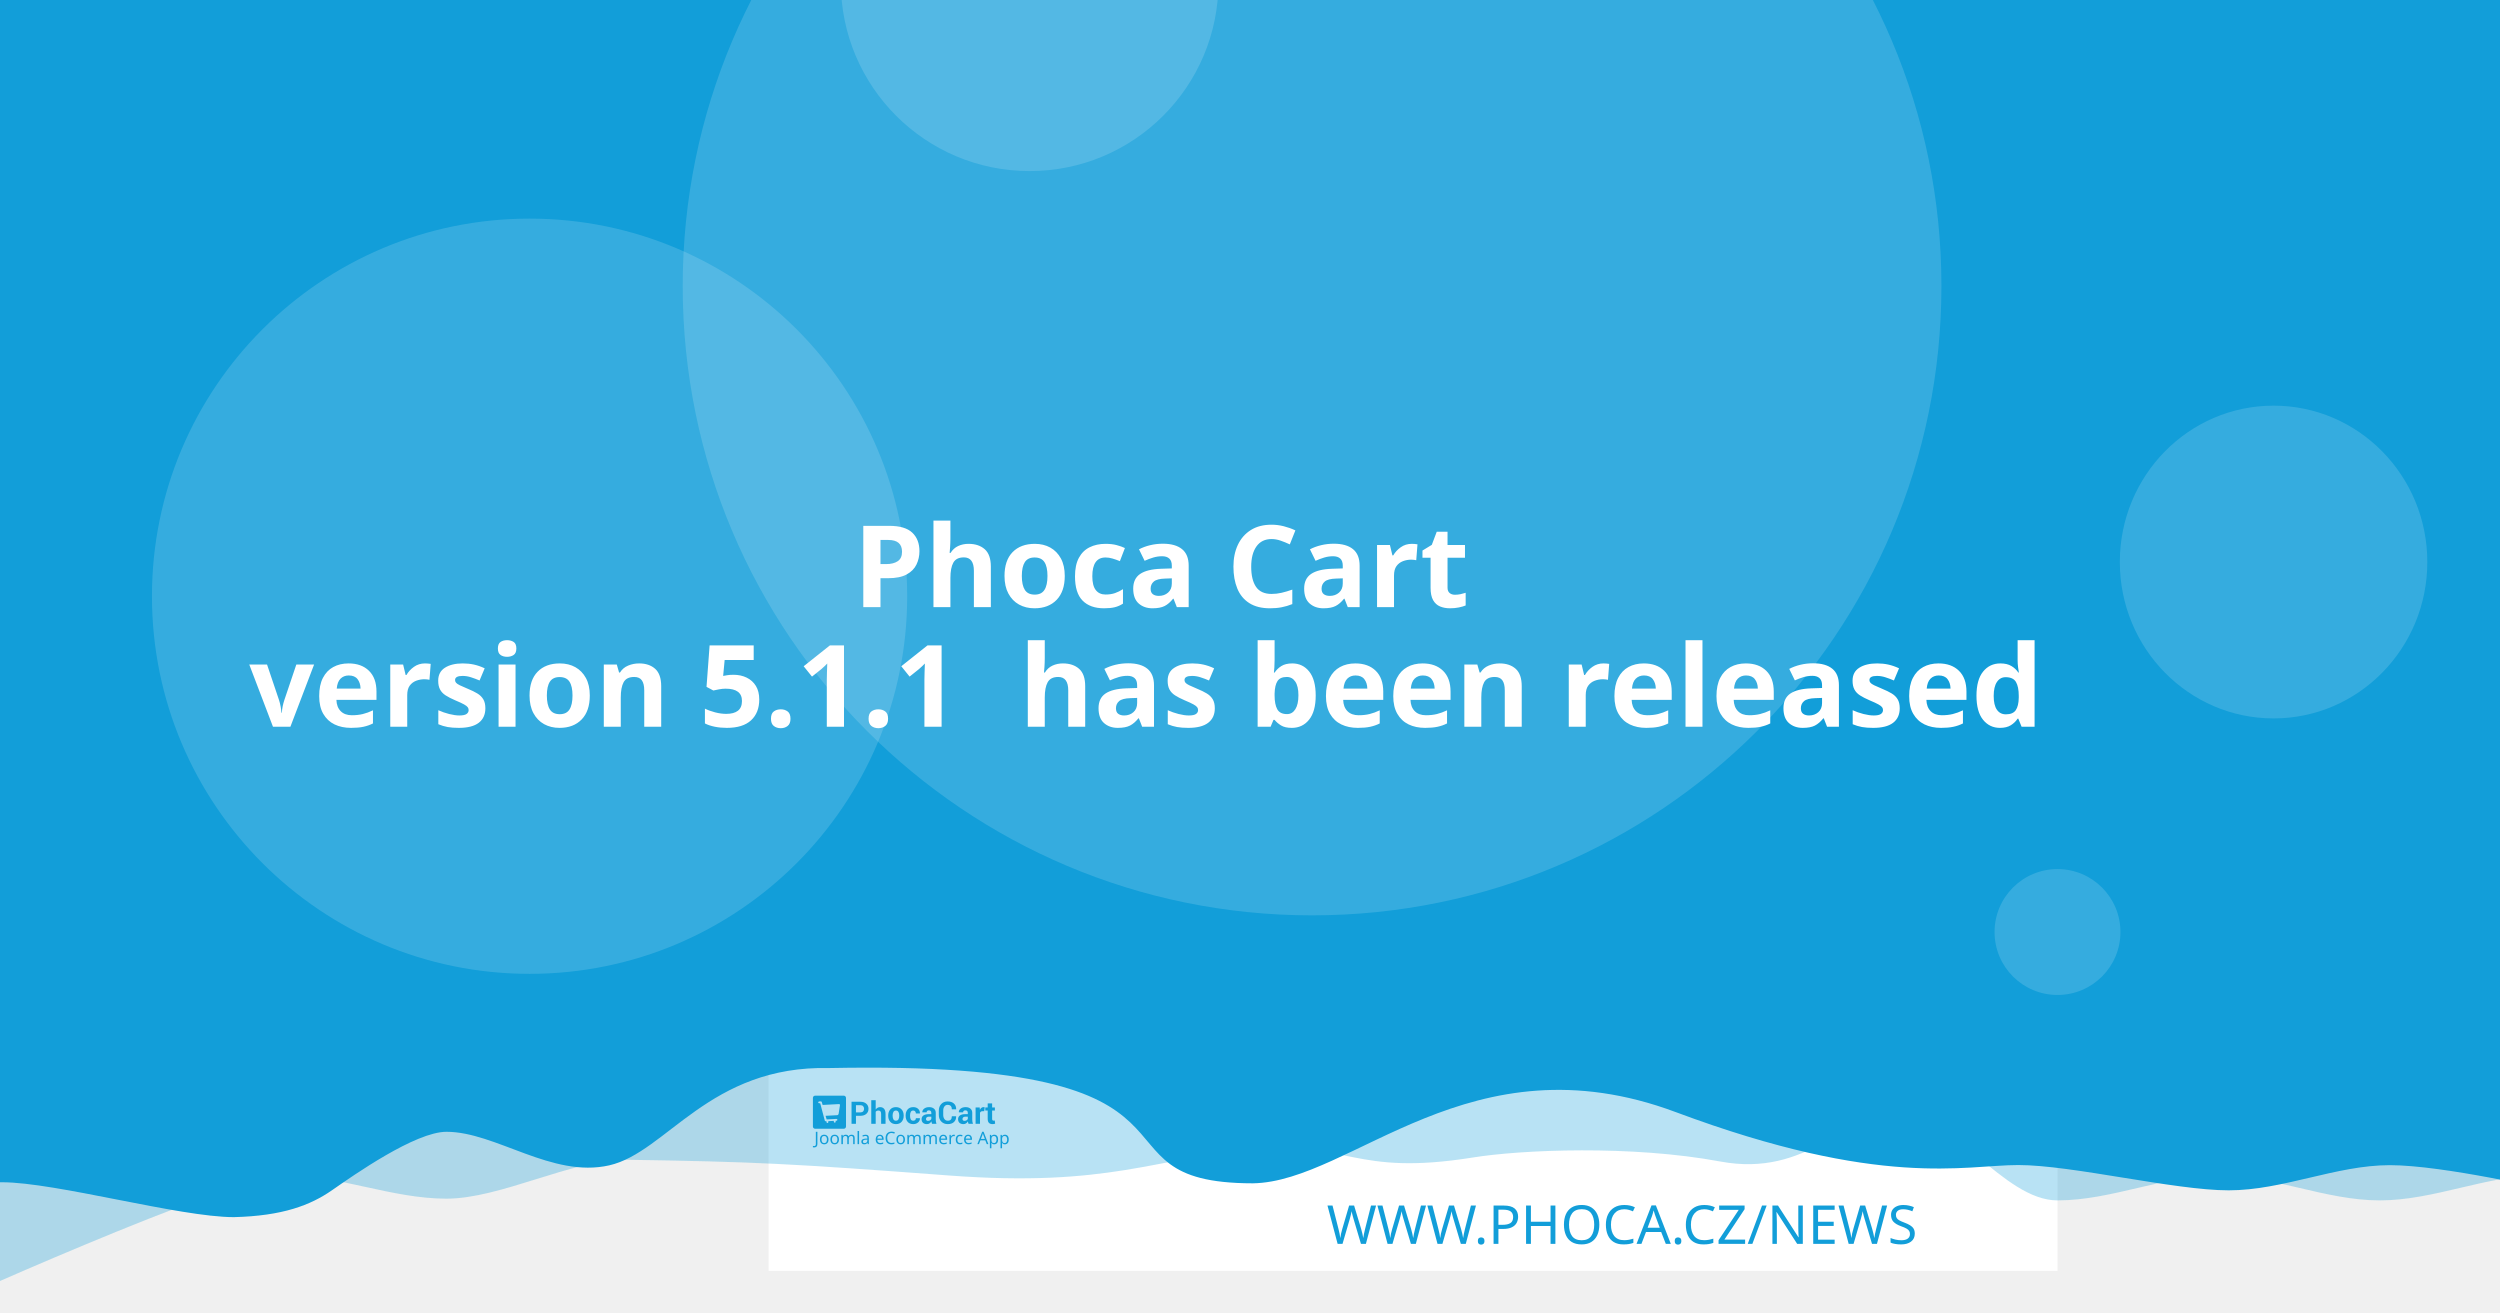
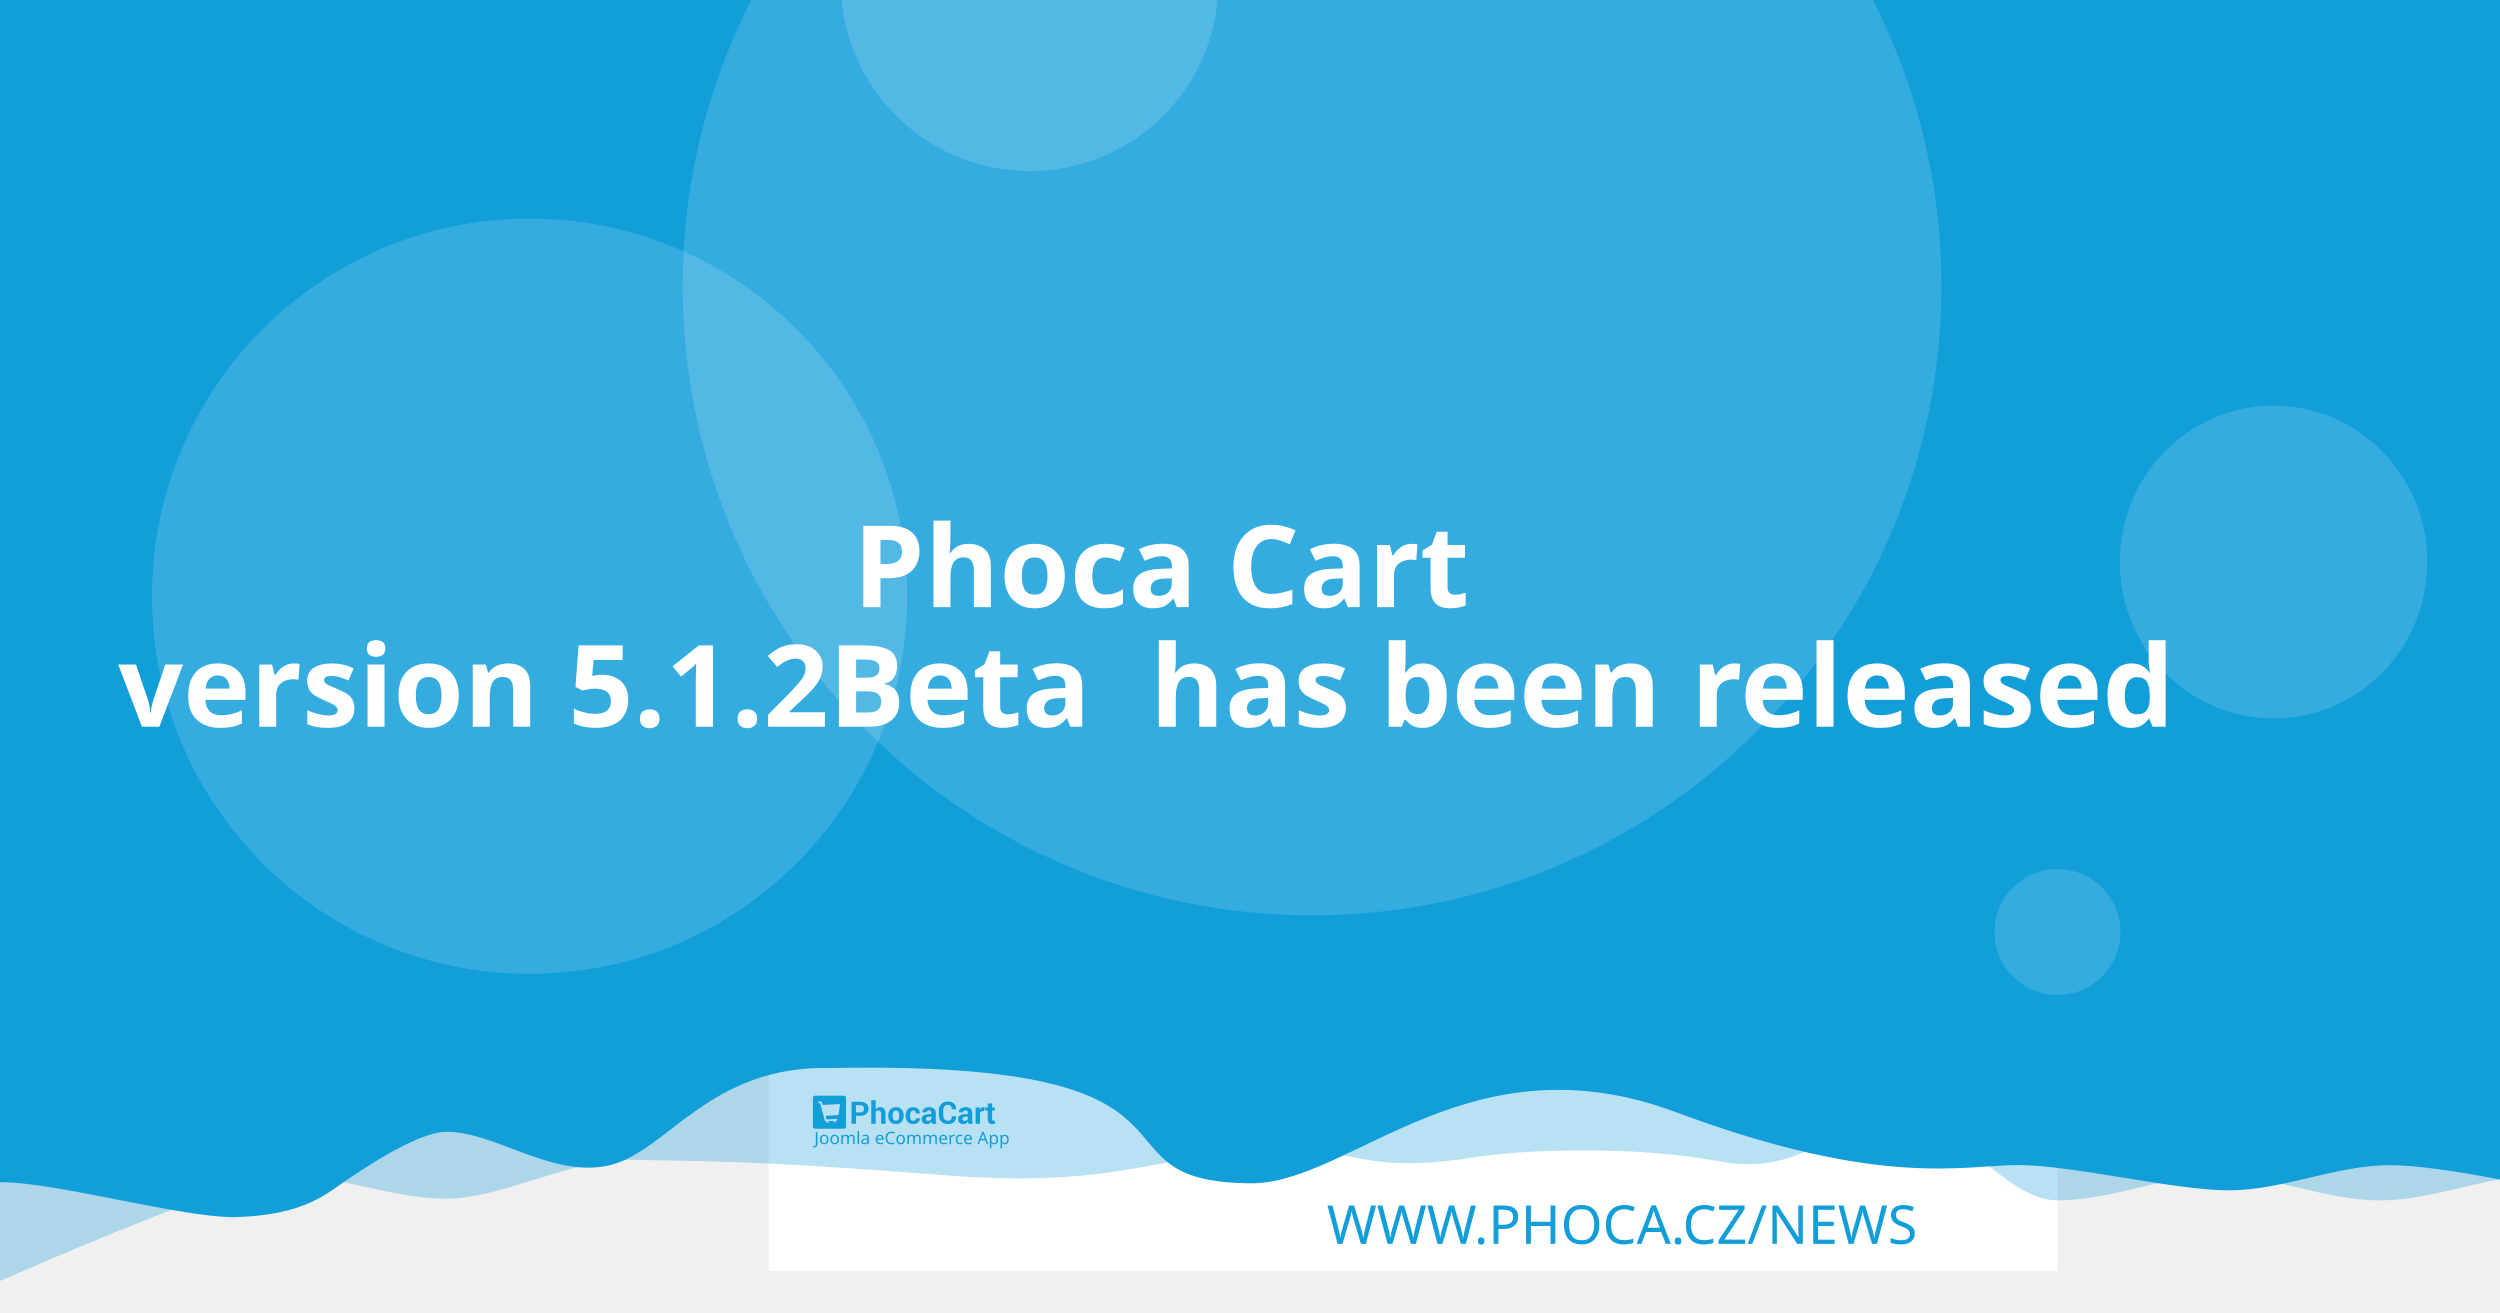
<svg xmlns="http://www.w3.org/2000/svg" width="1200" height="630" viewBox="0 0 1200 630" version="1.1" id="svg5">
  <defs id="defs2" />
  <g id="layer1">
    <path d="m 20.256,108.517 a 7.714,7.714 0 0 0 -7.714,7.714 v 97.981 a 7.714,7.714 0 0 0 7.714,7.714 h 97.976 a 7.714,7.714 0 0 0 7.714,-7.714 v -97.981 a 7.714,7.714 0 0 0 -7.714,-7.714 z m 19.435,19.56 c 0.714,-0.04 1.37,0.151 1.984,0.583 0.613,0.434 1.018,0.978 1.215,1.637 l 2.918,10.039 56.209,-2.948 c 1.002,-0.052 1.838,0.296 2.506,1.04 0.665,0.732 0.929,1.612 0.768,2.626 l -4.71,30.132 c -0.167,0.89 -0.688,1.809 -1.557,2.747 -0.869,0.95 -2.001,1.463 -3.38,1.537 l -39.707,2.079 3.671,12.389 33.562,-1.758 c 0.878,-0.049 1.633,0.215 2.28,0.783 0.632,0.583 0.971,1.312 1.019,2.19 0.046,0.878 -0.215,1.633 -0.783,2.28 -0.583,0.635 -1.312,0.974 -2.19,1.019 l -3.139,0.166 0.166,3.134 c 0.046,0.881 -0.215,1.638 -0.798,2.27 -0.571,0.647 -1.294,0.99 -2.174,1.034 -0.878,0.046 -1.635,-0.215 -2.27,-0.798 -0.647,-0.571 -0.984,-1.297 -1.03,-2.174 l -0.166,-3.134 -18.817,0.979 0.161,3.139 c 0.046,0.881 -0.212,1.638 -0.783,2.27 -0.583,0.647 -1.312,0.988 -2.19,1.034 -0.878,0.049 -1.633,-0.215 -2.28,-0.798 -0.635,-0.571 -0.974,-1.297 -1.019,-2.174 l -0.166,-3.139 -1.943,0.101 c -0.753,0.039 -1.441,-0.135 -2.079,-0.517 -0.623,-0.383 -1.068,-0.764 -1.341,-1.125 l -0.347,-0.613 -15.769,-59.624 -3.39,0.176 c -0.841,0.046 -1.586,-0.219 -2.245,-0.798 -0.659,-0.571 -1.009,-1.292 -1.055,-2.169 -0.046,-0.881 0.225,-1.635 0.824,-2.27 0.595,-0.647 1.308,-0.989 2.149,-1.034 z" style="fill:#ffffff;stroke-width:1.208;paint-order:stroke fill markers" id="path400" />
    <rect style="opacity:1;fill:#ffffff;stroke-width:6.042;stroke-linejoin:round;paint-order:stroke fill markers" id="rect723" width="618.676" height="618.676" x="368.924" y="-8.647" />
    <path id="rect4460" style="opacity:0.3;fill:#129ed9;fill-opacity:1;stroke-width:6.042;stroke-linejoin:round;paint-order:stroke fill markers" d="M 59.586,-3.814 H 1296.938 v 580.009 c 0,0 -51.556,-12.084 -77.334,-12.084 -25.778,0 -51.244,12.084 -77.335,12.084 -26.091,0 -51.556,-12.084 -77.334,-12.084 -25.778,0 -51.244,12.084 -77.335,12.084 -26.091,0 -50.615,-41.931 -76.393,-41.931 -25.778,0 -43.072,31.169 -85.504,23.256 -42.433,-7.913 -95.293,-5.729 -119.04,-1.869 -57.142,9.103 -59.508,-8.125 -105.573,-4.001 -46.065,4.124 -68.78,18.359 -145.373,12.602 -76.593,-5.757 -93.029,-6.595 -155.544,-7.578 -25.778,0 -59.826,18.693 -85.917,18.693 -26.091,0 -51.556,-11.254 -77.334,-11.254 -25.778,0 -172.338,66.428 -172.338,66.428 z" />
    <path id="rect4460-5" style="fill:#129ed9;fill-opacity:1;stroke-width:6.042;stroke-linejoin:round;paint-order:stroke fill markers" d="M -12.915,-8.647 H 1224.437 v 580.009 c 0,0 -51.556,-12.084 -77.334,-12.084 -25.778,0 -51.243,12.084 -77.334,12.084 -26.091,0 -75.228,-12.142 -101.006,-12.142 -25.778,0 -65.794,11.416 -164.408,-25.412 -98.613,-36.828 -155.373,33.433 -202.968,34.185 -85.545,-0.05 -3.558,-59.324 -203.248,-55.331 -57.687,-1.357 -78.127,40.433 -105.693,46.704 -27.566,6.271 -54.486,-16.105 -78.151,-16.105 -14.933,0 -44.462,20.77 -54.88,28.017 -10.418,7.247 -23.732,12.357 -47.124,12.95 -26.091,0 -85.565,-16.747 -111.343,-16.747 -25.778,0 -13.863,3.88 -13.863,3.88 z" />
    <circle style="opacity:0.15;fill:#ffffff;fill-opacity:1;stroke-width:6.042;stroke-linejoin:round;paint-order:stroke fill markers" id="path8376" cx="629.794" cy="137.279" r="302.088" />
    <text xml:space="preserve" style="font-style:normal;font-weight:normal;font-size:25.778px;line-height:1.25;font-family:sans-serif;fill:#129ed9;fill-opacity:1;stroke:none;stroke-width:1.208" x="953.817" y="597.071" id="text2910-3-7">
      <tspan id="tspan2908-6-5" x="953.817" y="597.071" style="font-style:normal;font-variant:normal;font-weight:300;font-stretch:normal;font-size:25.778px;font-family:Montserrat;-inkscape-font-specification:'Montserrat Light';text-align:end;text-anchor:end;fill:#129ed9;fill-opacity:1;stroke-width:1.208">WWW.PHOCA.CZ/NEWS</tspan>
    </text>
    <text xml:space="preserve" style="font-style:normal;font-variant:normal;font-weight:600;font-stretch:normal;font-size:54.666px;line-height:1.05;font-family:Rubik;-inkscape-font-specification:'Rubik Semi-Bold';fill:#ffffff;fill-opacity:1;stroke:none;stroke-width:1.577" x="600" y="234.034" id="text11252">
      <tspan x="600" y="234.034" id="tspan403" style="text-align:center;text-anchor:middle;stroke-width:1.577" />
      <tspan x="600" y="291.433" style="font-size:54.666px;text-align:center;text-anchor:middle;stroke-width:1.577" id="tspan444"> Phoca Cart</tspan>
-       <tspan x="600" y="348.833" id="tspan2906" style="font-size:54.666px;text-align:center;text-anchor:middle;stroke-width:1.577">version 5.1.1
+       <tspan x="600" y="348.833" id="tspan2906" style="font-size:54.666px;text-align:center;text-anchor:middle;stroke-width:1.577">version 5.1.2Beta
 has been released</tspan>
      <tspan x="600" y="406.232" id="tspan1994" style="font-size:54.666px;stroke-width:1.577" />
    </text>
    <circle style="opacity:0.15;fill:#ffffff;fill-opacity:1;stroke-width:6.042;stroke-linejoin:round;paint-order:stroke fill markers" id="path8376-9" cx="254.196" cy="286.191" r="181.253" />
    <circle style="opacity:0.15;fill:#ffffff;fill-opacity:1;stroke-width:6.042;stroke-linejoin:round;paint-order:stroke fill markers" id="path8376-6" cx="494.235" cy="-8.506" r="90.626" />
    <ellipse style="opacity:0.15;fill:#ffffff;fill-opacity:1;stroke-width:7.442;stroke-linejoin:round;paint-order:stroke fill markers" id="path8376-6-2" cx="1091.315" cy="269.776" rx="73.793" ry="75.059" />
    <g id="g8950" transform="matrix(0.360172,0,0,0.360172,498.6223,396.4642)" style="fill:#129ed9;fill-opacity:1;stroke-width:3.355">
      <g id="g895" transform="translate(-301.0409,359.4151)" style="fill:#129ed9;fill-opacity:1;stroke-width:3.355">
        <g transform="matrix(1.3333,0,0,-1.3333,-75.59,850.15)" fill="#ffffff" image-rendering="optimizeQuality" id="g280" style="clip-rule:evenodd;fill:#129ed9;fill-opacity:1;stroke-width:8.934;shape-rendering:geometricPrecision">
          <path d="m 99.728,617.49 v -7.994 h -4.423 v 22.031 h 8.784 c 2.532,0 4.527,-0.646 5.979,-1.937 1.452,-1.291 2.181,-2.99 2.181,-5.097 0,-2.107 -0.729,-3.801 -2.181,-5.082 -1.452,-1.281 -3.446,-1.921 -5.979,-1.921 z m 0,3.408 h 4.361 c 1.23,0 2.165,0.336 2.801,1.002 0.635,0.671 0.951,1.523 0.951,2.561 0,1.059 -0.315,1.932 -0.946,2.623 -0.63,0.687 -1.566,1.033 -2.806,1.033 H 99.728 Z" id="path262" style="fill:#129ed9;fill-opacity:1;stroke-width:3.355" />
          <path d="m 119.45,623.79 c 0.517,0.749 1.147,1.327 1.891,1.746 0.749,0.418 1.576,0.63 2.485,0.63 1.705,0 3.043,-0.568 4.02,-1.704 0.971,-1.131 1.457,-2.887 1.457,-5.252 v -9.714 h -4.418 v 9.76 c 0,1.276 -0.227,2.174 -0.677,2.706 -0.445,0.532 -1.116,0.795 -2.005,0.795 -0.605,0 -1.137,-0.108 -1.602,-0.325 -0.465,-0.217 -0.847,-0.522 -1.152,-0.919 v -12.017 h -4.418 v 23.611 h 4.418 z" id="path264" style="fill:#129ed9;fill-opacity:1;stroke-width:3.355" />
          <path d="m 131.96,617.83 c 0,2.438 0.682,4.436 2.046,5.996 1.359,1.554 3.25,2.334 5.663,2.334 2.418,0 4.315,-0.774 5.689,-2.329 1.375,-1.549 2.062,-3.553 2.062,-6.001 v -0.32 c 0,-2.458 -0.687,-4.462 -2.051,-6.011 -1.369,-1.544 -3.261,-2.319 -5.674,-2.319 -2.418,0 -4.315,0.775 -5.684,2.319 -1.364,1.549 -2.051,3.553 -2.051,6.011 z m 4.408,-0.31 c 0,-1.487 0.264,-2.68 0.785,-3.584 0.527,-0.899 1.375,-1.348 2.542,-1.348 1.142,0 1.979,0.454 2.506,1.358 0.532,0.904 0.796,2.097 0.796,3.574 v 0.315 c 0,1.446 -0.269,2.629 -0.801,3.542 -0.537,0.914 -1.38,1.374 -2.527,1.374 -1.142,0 -1.979,-0.46 -2.506,-1.379 -0.532,-0.919 -0.796,-2.102 -0.796,-3.537 z" id="path266" style="fill:#129ed9;fill-opacity:1;stroke-width:3.355" />
          <path d="m 157.01,612.59 c 0.79,0 1.421,0.227 1.891,0.682 0.475,0.454 0.713,1.064 0.713,1.828 h 4.015 l 0.041,-0.093 c 0.041,-1.653 -0.579,-3.037 -1.871,-4.152 -1.287,-1.116 -2.883,-1.673 -4.79,-1.673 -2.439,0 -4.325,0.769 -5.648,2.314 -1.318,1.544 -1.979,3.522 -1.979,5.944 v 0.449 c 0,2.412 0.656,4.395 1.974,5.944 1.317,1.554 3.198,2.329 5.638,2.329 2.02,0 3.648,-0.573 4.883,-1.725 1.235,-1.151 1.835,-2.664 1.793,-4.539 l -0.031,-0.088 h -4.026 c 0,0.842 -0.233,1.544 -0.698,2.107 -0.46,0.558 -1.101,0.837 -1.922,0.837 -1.168,0 -1.995,-0.454 -2.475,-1.358 -0.476,-0.904 -0.718,-2.071 -0.718,-3.496 v -0.454 c 0,-1.456 0.243,-2.628 0.718,-3.522 0.48,-0.888 1.312,-1.332 2.491,-1.332" id="path268" style="fill:#129ed9;fill-opacity:1;stroke-width:3.355" />
          <path d="m 175.8,609.49 c -0.165,0.372 -0.305,0.764 -0.419,1.183 -0.119,0.413 -0.202,0.837 -0.248,1.27 -0.455,-0.8 -1.054,-1.456 -1.798,-1.978 -0.739,-0.521 -1.628,-0.785 -2.656,-0.785 -1.715,0 -3.038,0.439 -3.963,1.322 -0.93,0.883 -1.395,2.086 -1.395,3.604 0,1.606 0.62,2.845 1.855,3.729 1.235,0.883 3.038,1.322 5.41,1.322 h 2.47 v 1.301 c 0,0.785 -0.207,1.394 -0.62,1.828 -0.413,0.434 -1.023,0.651 -1.834,0.651 -0.713,0 -1.266,-0.175 -1.653,-0.522 -0.393,-0.346 -0.584,-0.826 -0.584,-1.446 l -4.268,0.016 -0.016,0.093 c -0.072,1.379 0.527,2.572 1.798,3.579 1.271,1.002 2.946,1.503 5.013,1.503 1.958,0 3.545,-0.496 4.769,-1.492 1.22,-0.992 1.829,-2.406 1.829,-4.24 v -6.76 c 0,-0.769 0.062,-1.492 0.176,-2.164 0.119,-0.676 0.299,-1.348 0.553,-2.014 z m -4.046,2.943 c 0.78,0 1.468,0.191 2.077,0.574 0.605,0.382 1.013,0.826 1.225,1.332 v 2.308 h -2.47 c -0.935,0 -1.648,-0.232 -2.134,-0.702 -0.481,-0.47 -0.724,-1.033 -0.724,-1.699 0,-0.542 0.181,-0.981 0.542,-1.312 0.367,-0.336 0.858,-0.501 1.483,-0.501" id="path270" style="fill:#129ed9;fill-opacity:1;stroke-width:3.355" />
          <path d="m 199.84,617.01 0.031,-0.088 c 0.041,-2.37 -0.682,-4.25 -2.17,-5.645 -1.488,-1.394 -3.555,-2.091 -6.201,-2.091 -2.656,0 -4.811,0.852 -6.464,2.556 -1.653,1.704 -2.486,3.894 -2.486,6.579 v 4.369 c 0,2.67 0.812,4.86 2.424,6.574 1.617,1.715 3.715,2.572 6.299,2.572 2.723,0 4.852,-0.697 6.386,-2.097 1.535,-1.399 2.284,-3.305 2.243,-5.717 l -0.031,-0.088 h -4.299 c 0,1.451 -0.346,2.561 -1.044,3.336 -0.698,0.769 -1.783,1.157 -3.255,1.157 -1.323,0 -2.372,-0.537 -3.147,-1.606 -0.78,-1.074 -1.168,-2.438 -1.168,-4.1 v -4.39 c 0,-1.683 0.408,-3.057 1.225,-4.131 0.822,-1.069 1.922,-1.606 3.317,-1.606 1.38,0 2.403,0.372 3.064,1.11 0.661,0.744 0.992,1.844 0.992,3.305 z" id="path272" style="fill:#129ed9;fill-opacity:1;stroke-width:3.355" />
          <path d="m 212.27,609.49 c -0.165,0.372 -0.305,0.764 -0.419,1.183 -0.119,0.413 -0.202,0.837 -0.248,1.27 -0.455,-0.8 -1.054,-1.456 -1.798,-1.978 -0.739,-0.521 -1.628,-0.785 -2.656,-0.785 -1.716,0 -3.038,0.439 -3.963,1.322 -0.93,0.883 -1.395,2.086 -1.395,3.604 0,1.606 0.62,2.845 1.855,3.729 1.235,0.883 3.039,1.322 5.41,1.322 h 2.47 v 1.301 c 0,0.785 -0.207,1.394 -0.62,1.828 -0.413,0.434 -1.023,0.651 -1.834,0.651 -0.713,0 -1.266,-0.175 -1.654,-0.522 -0.393,-0.346 -0.584,-0.826 -0.584,-1.446 l -4.268,0.016 -0.016,0.093 c -0.072,1.379 0.527,2.572 1.798,3.579 1.271,1.002 2.945,1.503 5.013,1.503 1.958,0 3.545,-0.496 4.769,-1.492 1.22,-0.992 1.829,-2.406 1.829,-4.24 v -6.76 c 0,-0.769 0.062,-1.492 0.176,-2.164 0.119,-0.676 0.3,-1.348 0.553,-2.014 z m -4.046,2.943 c 0.78,0 1.468,0.191 2.077,0.574 0.605,0.382 1.013,0.826 1.224,1.332 v 2.308 h -2.47 c -0.935,0 -1.649,-0.232 -2.134,-0.702 -0.481,-0.47 -0.723,-1.033 -0.723,-1.699 0,-0.542 0.181,-0.981 0.542,-1.312 0.367,-0.336 0.858,-0.501 1.483,-0.501" id="path274" style="fill:#129ed9;fill-opacity:1;stroke-width:3.355" />
          <path d="m 227.92,622.06 -1.617,0.046 c -0.656,0 -1.199,-0.134 -1.623,-0.408 -0.423,-0.274 -0.744,-0.656 -0.966,-1.152 v -11.052 h -4.408 v 16.36 h 4.103 l 0.196,-2.422 c 0.382,0.857 0.883,1.528 1.494,2.009 0.61,0.48 1.312,0.723 2.108,0.723 0.223,0 0.429,-0.015 0.615,-0.052 0.186,-0.036 0.377,-0.077 0.568,-0.129 z" id="path276" style="fill:#129ed9;fill-opacity:1;stroke-width:3.355" />
          <path d="m 235.83,629.86 v -4.007 h 2.754 v -3.099 H 235.83 v -8.33 c 0,-0.635 0.129,-1.09 0.393,-1.363 0.263,-0.274 0.615,-0.408 1.059,-0.408 0.232,0 0.434,0.01 0.599,0.036 0.166,0.026 0.362,0.072 0.579,0.129 l 0.383,-3.181 c -0.445,-0.155 -0.878,-0.268 -1.302,-0.341 -0.424,-0.078 -0.884,-0.114 -1.38,-0.114 -1.524,0 -2.697,0.418 -3.519,1.255 -0.822,0.837 -1.235,2.159 -1.235,3.977 v 8.34 h -2.392 v 3.099 h 2.392 v 4.007 z" id="path278" style="fill:#129ed9;fill-opacity:1;stroke-width:3.355" />
        </g>
        <g fill="#ffffff" fill-rule="evenodd" image-rendering="optimizeQuality" stroke-width="1.934" aria-label="Joomla eCommerce App" id="g318" style="clip-rule:evenodd;fill:#129ed9;fill-opacity:1;shape-rendering:geometricPrecision">
          <path d="M 1.704,69 Q 1.151,69 0.736,68.908 0.321,68.839 -0.002,68.7 v -1.752 q 0.369,0.092 0.784,0.161 0.415,0.069 0.876,0.069 0.576,0 1.083,-0.231 0.53,-0.231 0.853,-0.807 0.323,-0.576 0.323,-1.614 v -16.368 h 2.075 v 16.206 q 0,2.374 -1.176,3.504 -1.176,1.13 -3.112,1.13 z" id="path282" style="fill:#129ed9;fill-opacity:1;stroke-width:1.934" />
          <path d="m 20.792,58.419 q 0,3.066 -1.568,4.749 -1.545,1.683 -4.196,1.683 -1.637,0 -2.928,-0.738 -1.268,-0.761 -2.006,-2.19 -0.738,-1.452 -0.738,-3.504 0,-3.066 1.545,-4.726 1.545,-1.66 4.196,-1.66 1.683,0 2.951,0.761 1.291,0.738 2.006,2.167 0.738,1.406 0.738,3.458 z m -9.336,0 q 0,2.19 0.853,3.481 0.876,1.268 2.766,1.268 1.867,0 2.743,-1.268 0.876,-1.291 0.876,-3.481 0,-2.19 -0.876,-3.435 -0.876,-1.245 -2.766,-1.245 -1.89,0 -2.743,1.245 -0.853,1.245 -0.853,3.435 z" id="path284" style="fill:#129ed9;fill-opacity:1;stroke-width:1.934" />
          <path d="m 34.739,58.419 q 0,3.066 -1.568,4.749 -1.545,1.683 -4.196,1.683 -1.637,0 -2.928,-0.738 -1.268,-0.761 -2.006,-2.19 -0.738,-1.452 -0.738,-3.504 0,-3.066 1.545,-4.726 1.545,-1.66 4.196,-1.66 1.683,0 2.951,0.761 1.291,0.738 2.006,2.167 0.738,1.406 0.738,3.458 z m -9.336,0 q 0,2.19 0.853,3.481 0.876,1.268 2.766,1.268 1.867,0 2.743,-1.268 0.876,-1.291 0.876,-3.481 0,-2.19 -0.876,-3.435 -0.876,-1.245 -2.766,-1.245 -1.89,0 -2.743,1.245 -0.853,1.245 -0.853,3.435 z" id="path286" style="fill:#129ed9;fill-opacity:1;stroke-width:1.934" />
          <path d="m 51.499,52.033 q 2.098,0 3.135,1.083 1.037,1.06 1.037,3.458 V 64.62 H 53.666 v -7.953 q 0,-2.928 -2.513,-2.928 -1.798,0 -2.582,1.037 -0.761,1.037 -0.761,3.02 V 64.62 h -2.006 v -7.953 q 0,-2.928 -2.536,-2.928 -1.867,0 -2.582,1.153 -0.715,1.153 -0.715,3.32 v 6.409 h -2.029 v -12.356 h 1.637 l 0.3,1.683 h 0.115 q 0.576,-0.968 1.545,-1.429 0.991,-0.484 2.098,-0.484 2.905,0 3.781,2.075 h 0.115 q 0.622,-1.06 1.683,-1.568 1.083,-0.507 2.282,-0.507 z" id="path288" style="fill:#129ed9;fill-opacity:1;stroke-width:1.934" />
          <path d="M 61.527,64.62 H 59.498 V 47.1 h 2.029 z" id="path290" style="fill:#129ed9;fill-opacity:1;stroke-width:1.934" />
          <path d="m 70.126,52.056 q 2.259,0 3.343,0.991 1.083,0.991 1.083,3.158 v 8.414 h -1.475 l -0.392,-1.752 h -0.092 q -0.807,1.014 -1.706,1.498 -0.876,0.484 -2.444,0.484 -1.683,0 -2.789,-0.876 -1.107,-0.899 -1.107,-2.789 0,-1.844 1.452,-2.836 1.452,-1.014 4.472,-1.107 l 2.098,-0.069 v -0.738 q 0,-1.545 -0.669,-2.144 -0.669,-0.599 -1.89,-0.599 -0.968,0 -1.844,0.3 -0.876,0.277 -1.637,0.645 l -0.622,-1.522 q 0.807,-0.438 1.913,-0.738 1.107,-0.323 2.305,-0.323 z m 0.599,6.593 q -2.305,0.092 -3.204,0.738 -0.876,0.645 -0.876,1.821 0,1.037 0.622,1.522 0.645,0.484 1.637,0.484 1.568,0 2.605,-0.853 1.037,-0.876 1.037,-2.674 v -1.107 z" id="path292" style="fill:#129ed9;fill-opacity:1;stroke-width:1.934" />
          <path d="m 89.144,52.033 q 1.591,0 2.72,0.692 1.153,0.692 1.752,1.96 0.622,1.245 0.622,2.928 v 1.222 h -8.46 q 0.046,2.098 1.06,3.204 1.037,1.083 2.882,1.083 1.176,0 2.075,-0.207 0.922,-0.231 1.89,-0.645 v 1.775 q -0.945,0.415 -1.867,0.599 -0.922,0.207 -2.19,0.207 -1.752,0 -3.112,-0.715 -1.337,-0.715 -2.098,-2.121 -0.738,-1.429 -0.738,-3.481 0,-2.029 0.669,-3.481 0.692,-1.452 1.913,-2.236 1.245,-0.784 2.882,-0.784 z m -0.023,1.66 q -1.452,0 -2.305,0.945 -0.83,0.922 -0.991,2.582 h 6.293 q -0.023,-1.568 -0.738,-2.536 -0.715,-0.991 -2.259,-0.991 z" id="path294" style="fill:#129ed9;fill-opacity:1;stroke-width:1.934" />
          <path d="m 104.71,49.751 q -2.651,0 -4.173,1.775 -1.522,1.775 -1.522,4.864 0,3.066 1.406,4.864 1.429,1.775 4.265,1.775 1.083,0 2.052,-0.184 0.968,-0.184 1.89,-0.461 v 1.798 q -0.922,0.346 -1.913,0.507 -0.968,0.161 -2.328,0.161 -2.513,0 -4.196,-1.037 -1.683,-1.037 -2.536,-2.951 -0.83,-1.913 -0.83,-4.495 0,-2.49 0.899,-4.38 0.922,-1.913 2.697,-2.974 1.775,-1.083 4.311,-1.083 2.605,0 4.541,0.968 l -0.83,1.752 q -0.761,-0.346 -1.706,-0.622 -0.922,-0.277 -2.029,-0.277 z" id="path296" style="fill:#129ed9;fill-opacity:1;stroke-width:1.934" />
          <path d="m 122.69,58.419 q 0,3.066 -1.568,4.749 -1.545,1.683 -4.196,1.683 -1.637,0 -2.928,-0.738 -1.268,-0.761 -2.006,-2.19 -0.738,-1.452 -0.738,-3.504 0,-3.066 1.545,-4.726 1.545,-1.66 4.196,-1.66 1.683,0 2.951,0.761 1.291,0.738 2.006,2.167 0.738,1.406 0.738,3.458 z m -9.336,0 q 0,2.19 0.853,3.481 0.876,1.268 2.766,1.268 1.867,0 2.743,-1.268 0.876,-1.291 0.876,-3.481 0,-2.19 -0.876,-3.435 -0.876,-1.245 -2.766,-1.245 -1.89,0 -2.743,1.245 -0.853,1.245 -0.853,3.435 z" id="path298" style="fill:#129ed9;fill-opacity:1;stroke-width:1.934" />
          <path d="m 139.45,52.033 q 2.098,0 3.135,1.083 1.037,1.06 1.037,3.458 V 64.62 h -2.006 v -7.953 q 0,-2.928 -2.513,-2.928 -1.798,0 -2.582,1.037 -0.761,1.037 -0.761,3.02 V 64.62 h -2.006 v -7.953 q 0,-2.928 -2.536,-2.928 -1.867,0 -2.582,1.153 -0.715,1.153 -0.715,3.32 v 6.409 h -2.029 v -12.356 h 1.637 l 0.3,1.683 h 0.115 q 0.576,-0.968 1.545,-1.429 0.991,-0.484 2.098,-0.484 2.905,0 3.781,2.075 h 0.115 q 0.622,-1.06 1.683,-1.568 1.083,-0.507 2.282,-0.507 z" id="path300" style="fill:#129ed9;fill-opacity:1;stroke-width:1.934" />
          <path d="m 161,52.033 q 2.098,0 3.135,1.083 1.037,1.06 1.037,3.458 V 64.62 h -2.006 v -7.953 q 0,-2.928 -2.513,-2.928 -1.798,0 -2.582,1.037 -0.761,1.037 -0.761,3.02 V 64.62 h -2.006 v -7.953 q 0,-2.928 -2.536,-2.928 -1.867,0 -2.582,1.153 -0.715,1.153 -0.715,3.32 v 6.409 h -2.029 v -12.356 h 1.637 l 0.3,1.683 h 0.115 q 0.576,-0.968 1.545,-1.429 0.991,-0.484 2.098,-0.484 2.905,0 3.781,2.075 h 0.115 q 0.622,-1.06 1.683,-1.568 1.083,-0.507 2.282,-0.507 z" id="path302" style="fill:#129ed9;fill-opacity:1;stroke-width:1.934" />
          <path d="m 173.77,52.033 q 1.591,0 2.72,0.692 1.153,0.692 1.752,1.96 0.622,1.245 0.622,2.928 v 1.222 h -8.46 q 0.046,2.098 1.06,3.204 1.037,1.083 2.882,1.083 1.176,0 2.075,-0.207 0.922,-0.231 1.89,-0.645 v 1.775 q -0.945,0.415 -1.867,0.599 -0.922,0.207 -2.19,0.207 -1.752,0 -3.112,-0.715 -1.337,-0.715 -2.098,-2.121 -0.738,-1.429 -0.738,-3.481 0,-2.029 0.669,-3.481 0.692,-1.452 1.913,-2.236 1.245,-0.784 2.882,-0.784 z m -0.023,1.66 q -1.452,0 -2.305,0.945 -0.83,0.922 -0.991,2.582 h 6.293 q -0.023,-1.568 -0.738,-2.536 -0.715,-0.991 -2.259,-0.991 z" id="path304" style="fill:#129ed9;fill-opacity:1;stroke-width:1.934" />
          <path d="m 187.76,52.033 q 0.346,0 0.738,0.046 0.415,0.023 0.715,0.092 l -0.254,1.867 q -0.3,-0.069 -0.669,-0.115 -0.346,-0.046 -0.669,-0.046 -0.945,0 -1.775,0.53 -0.83,0.507 -1.337,1.452 -0.484,0.922 -0.484,2.167 v 6.593 h -2.029 v -12.356 h 1.66 l 0.231,2.259 h 0.092 q 0.599,-1.014 1.545,-1.752 0.945,-0.738 2.236,-0.738 z" id="path306" style="fill:#129ed9;fill-opacity:1;stroke-width:1.934" />
          <path d="m 196.02,64.851 q -1.637,0 -2.928,-0.669 -1.268,-0.669 -2.006,-2.075 -0.715,-1.406 -0.715,-3.596 0,-2.282 0.761,-3.712 0.761,-1.429 2.052,-2.098 1.314,-0.669 2.974,-0.669 0.945,0 1.821,0.207 0.876,0.184 1.429,0.461 l -0.622,1.683 q -0.553,-0.207 -1.291,-0.392 -0.738,-0.184 -1.383,-0.184 -3.642,0 -3.642,4.68 0,2.236 0.876,3.435 0.899,1.176 2.651,1.176 1.014,0 1.775,-0.207 0.784,-0.207 1.429,-0.507 v 1.798 q -0.622,0.323 -1.383,0.484 -0.738,0.184 -1.798,0.184 z" id="path308" style="fill:#129ed9;fill-opacity:1;stroke-width:1.934" />
          <path d="m 206.9,52.033 q 1.591,0 2.72,0.692 1.153,0.692 1.752,1.96 0.622,1.245 0.622,2.928 v 1.222 h -8.46 q 0.046,2.098 1.06,3.204 1.037,1.083 2.882,1.083 1.176,0 2.075,-0.207 0.922,-0.231 1.89,-0.645 v 1.775 q -0.945,0.415 -1.867,0.599 -0.922,0.207 -2.19,0.207 -1.752,0 -3.112,-0.715 -1.337,-0.715 -2.098,-2.121 -0.738,-1.429 -0.738,-3.481 0,-2.029 0.669,-3.481 0.692,-1.452 1.913,-2.236 1.245,-0.784 2.882,-0.784 z m -0.023,1.66 q -1.452,0 -2.305,0.945 -0.83,0.922 -0.991,2.582 h 6.293 q -0.023,-1.568 -0.738,-2.536 -0.715,-0.991 -2.259,-0.991 z" id="path310" style="fill:#129ed9;fill-opacity:1;stroke-width:1.934" />
          <path d="m 231.73,64.62 -1.983,-5.095 h -6.524 l -1.96,5.095 h -2.098 l 6.432,-16.529 h 1.867 l 6.409,16.529 z m -4.449,-11.918 q -0.069,-0.184 -0.231,-0.669 -0.161,-0.484 -0.323,-0.991 -0.138,-0.53 -0.231,-0.807 -0.161,0.715 -0.369,1.406 -0.207,0.669 -0.346,1.06 l -1.867,4.979 h 5.21 z" id="path312" style="fill:#129ed9;fill-opacity:1;stroke-width:1.934" />
          <path d="m 241.73,52.033 q 2.282,0 3.665,1.591 1.406,1.591 1.406,4.795 0,3.158 -1.406,4.795 -1.383,1.637 -3.688,1.637 -1.429,0 -2.374,-0.53 -0.922,-0.553 -1.452,-1.268 h -0.138 q 0.046,0.392 0.092,0.991 0.046,0.599 0.046,1.037 v 5.072 h -2.029 v -17.889 h 1.66 l 0.277,1.683 h 0.092 q 0.553,-0.807 1.452,-1.36 0.899,-0.553 2.397,-0.553 z m -0.369,1.706 q -1.89,0 -2.674,1.06 -0.761,1.06 -0.807,3.227 v 0.392 q 0,2.282 0.738,3.527 0.761,1.222 2.789,1.222 1.13,0 1.844,-0.622 0.738,-0.622 1.083,-1.683 0.369,-1.083 0.369,-2.467 0,-2.121 -0.83,-3.389 -0.807,-1.268 -2.513,-1.268 z" id="path314" style="fill:#129ed9;fill-opacity:1;stroke-width:1.934" />
          <path d="m 255.91,52.033 q 2.282,0 3.665,1.591 1.406,1.591 1.406,4.795 0,3.158 -1.406,4.795 -1.383,1.637 -3.688,1.637 -1.429,0 -2.374,-0.53 -0.922,-0.553 -1.452,-1.268 h -0.138 q 0.046,0.392 0.092,0.991 0.046,0.599 0.046,1.037 v 5.072 h -2.029 v -17.889 h 1.66 l 0.277,1.683 h 0.092 q 0.553,-0.807 1.452,-1.36 0.899,-0.553 2.397,-0.553 z m -0.369,1.706 q -1.89,0 -2.674,1.06 -0.761,1.06 -0.807,3.227 v 0.392 q 0,2.282 0.738,3.527 0.761,1.222 2.789,1.222 1.13,0 1.844,-0.622 0.738,-0.622 1.083,-1.683 0.369,-1.083 0.369,-2.467 0,-2.121 -0.83,-3.389 -0.807,-1.268 -2.513,-1.268 z" id="path316" style="fill:#129ed9;fill-opacity:1;stroke-width:1.934" />
        </g>
        <path d="M 3,0 A 3,3 0 0 0 0,3 v 38.107 a 3,3 0 0 0 3,3 h 38.105 a 3,3 0 0 0 3,-3 V 3 a 3,3 0 0 0 -3,-3 z m 7.559,7.607 c 0.278,-0.015 0.533,0.059 0.771,0.227 0.239,0.169 0.396,0.38 0.473,0.637 l 1.135,3.904 21.861,-1.147 c 0.39,-0.02 0.715,0.115 0.975,0.404 0.259,0.285 0.361,0.627 0.299,1.022 l -1.832,11.719 c -0.065,0.346 -0.268,0.703 -0.605,1.068 -0.338,0.37 -0.778,0.569 -1.315,0.598 l -15.443,0.809 1.428,4.818 13.053,-0.684 c 0.341,-0.019 0.635,0.084 0.887,0.305 0.246,0.227 0.378,0.51 0.396,0.852 0.018,0.341 -0.084,0.635 -0.305,0.887 -0.227,0.247 -0.51,0.379 -0.852,0.396 l -1.221,0.064 0.064,1.219 c 0.018,0.343 -0.084,0.637 -0.311,0.883 -0.222,0.252 -0.503,0.385 -0.846,0.402 -0.341,0.018 -0.636,-0.084 -0.883,-0.311 -0.252,-0.222 -0.383,-0.504 -0.4,-0.846 l -0.064,-1.219 -7.318,0.381 0.062,1.221 c 0.018,0.343 -0.083,0.637 -0.305,0.883 -0.227,0.252 -0.51,0.384 -0.852,0.402 -0.341,0.019 -0.635,-0.084 -0.887,-0.311 -0.247,-0.222 -0.379,-0.504 -0.396,-0.846 l -0.064,-1.221 -0.756,0.039 c -0.293,0.015 -0.561,-0.052 -0.809,-0.201 -0.242,-0.149 -0.415,-0.297 -0.521,-0.438 l -0.135,-0.238 -6.133,-23.189 -1.318,0.068 C 8.066,10.184 7.776,10.082 7.52,9.856 7.263,9.634 7.127,9.354 7.11,9.012 7.092,8.67 7.197,8.377 7.43,8.13 7.661,7.878 7.939,7.745 8.266,7.727 Z" fill="#ffffff" style="fill:#129ed9;fill-opacity:1;stroke-width:8.934;paint-order:stroke fill markers" id="path334" />
      </g>
    </g>
    <circle style="opacity:0.15;fill:#ffffff;fill-opacity:1;stroke-width:6.042;stroke-linejoin:round;paint-order:stroke fill markers" id="path8376-6-2-1" cx="987.6" cy="447.37" r="30.209" />
  </g>
</svg>
